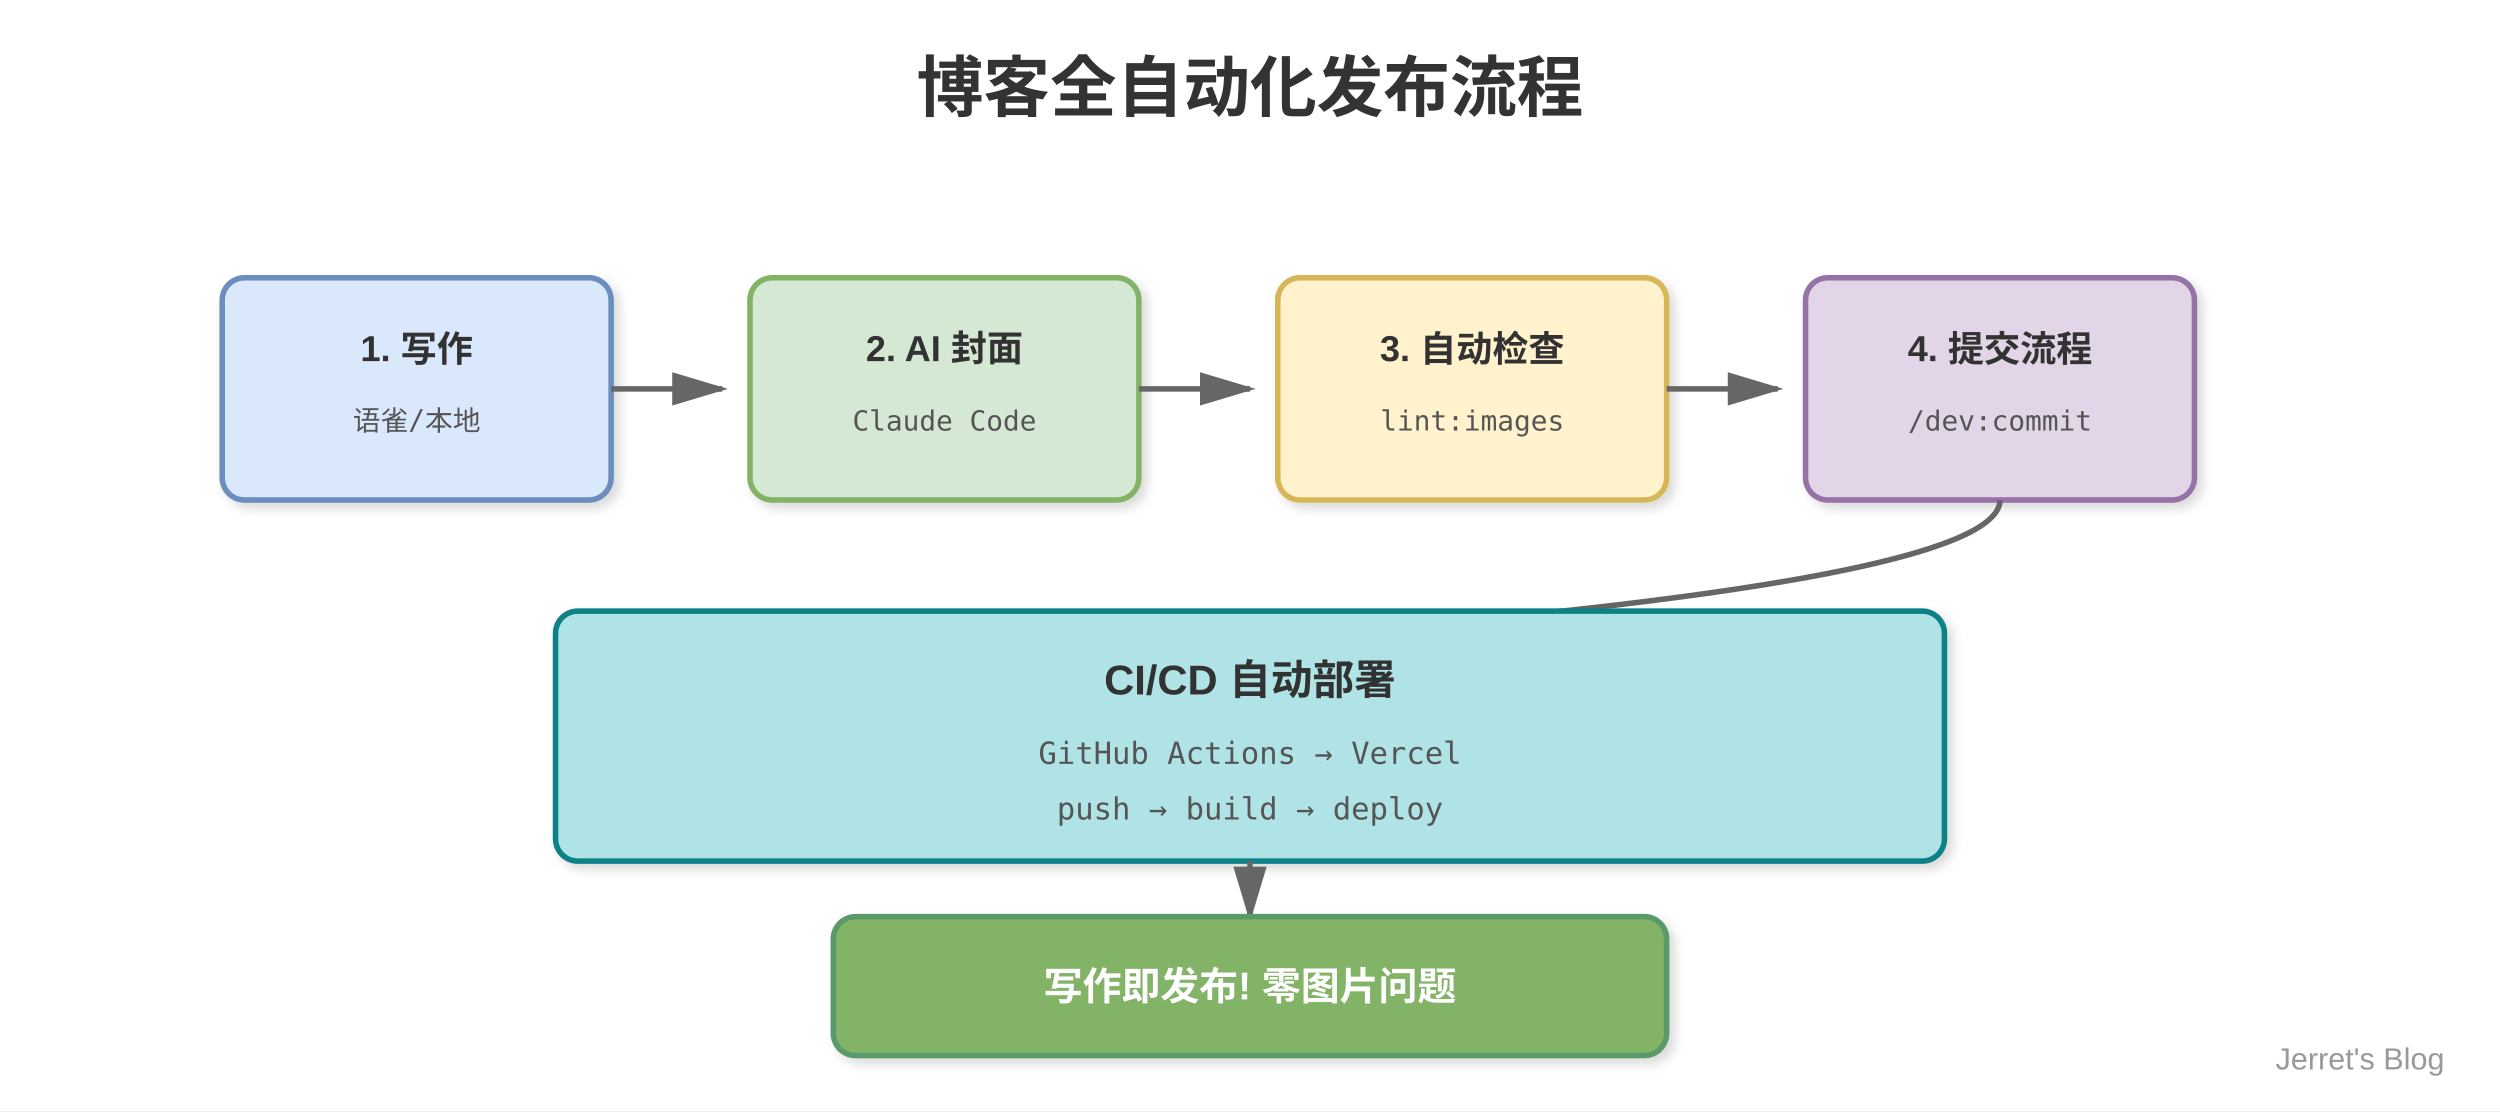
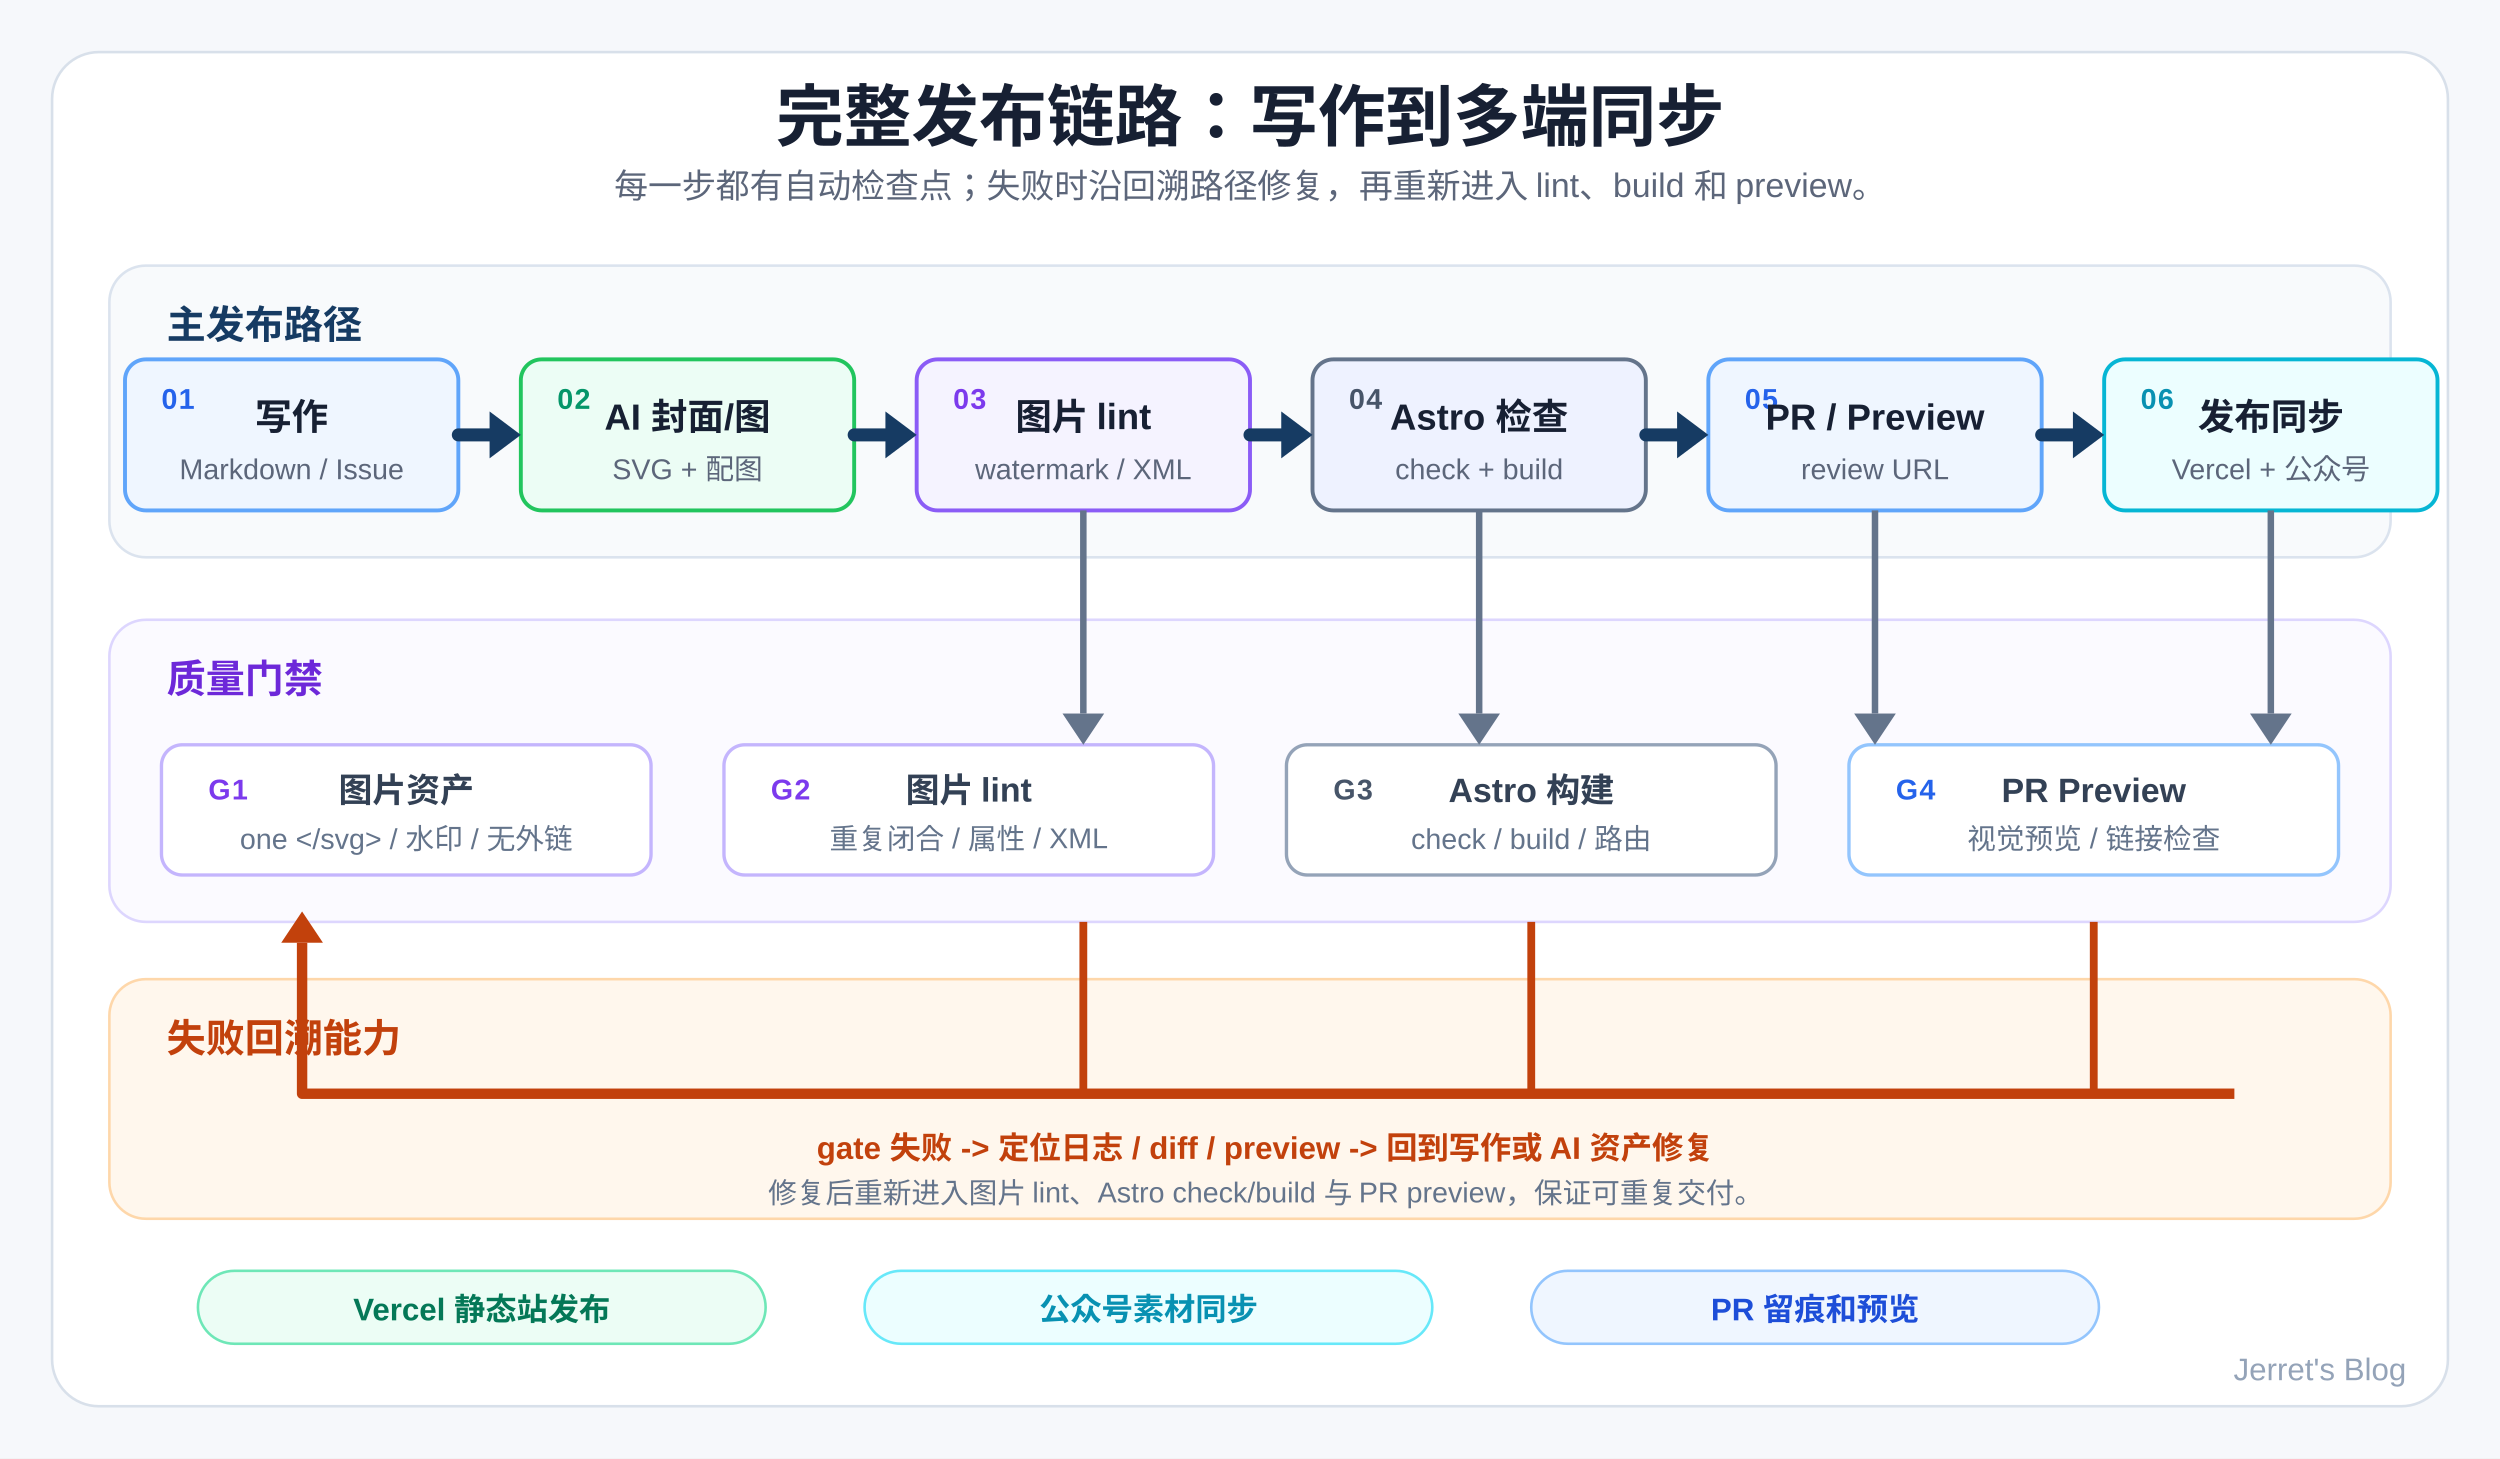
- <svg xmlns="http://www.w3.org/2000/svg" viewBox="0 0 900 400">
+ <svg xmlns="http://www.w3.org/2000/svg" width="960" height="560" viewBox="0 0 960 560" role="img" aria-labelledby="title desc">
  <defs>
-     <marker id="arrowhead" markerWidth="10" markerHeight="10" refX="9" refY="3" orient="auto">
-       <polygon points="0 0, 10 3, 0 6" fill="#666666" />
+     <marker id="arrow-main" viewBox="0 0 12 10" markerWidth="12" markerHeight="10" refX="11" refY="5" orient="auto">
+       <path d="M0 0 L12 5 L0 10 Z" fill="#163b63" />
    </marker>
-     <filter id="shadow" x="-20%" y="-20%" width="140%" height="140%">
-       <feDropShadow dx="2" dy="2" stdDeviation="2" flood-color="#000000" flood-opacity="0.15" />
-     </filter>
+     <marker id="arrow-soft" viewBox="0 0 12 10" markerWidth="10" markerHeight="9" refX="10" refY="4.5" orient="auto">
+       <path d="M0 0 L12 4.5 L0 9 Z" fill="#64748b" />
+     </marker>
+     <marker id="arrow-rollback" viewBox="0 0 12 10" markerWidth="12" markerHeight="10" refX="11" refY="5" orient="auto">
+       <path d="M0 0 L12 5 L0 10 Z" fill="#c2410c" />
+     </marker>
+     <style>
+       text { font-family: Arial, "PingFang SC", "Microsoft YaHei", sans-serif; }
+       .title { font-size: 26px; font-weight: 700; fill: #172033; }
+       .subtitle { font-size: 13px; fill: #5c667a; }
+       .stage-num { font-size: 11px; font-weight: 700; letter-spacing: .5px; }
+       .node-title { font-size: 14px; font-weight: 700; fill: #172033; }
+       .node-copy { font-size: 11px; fill: #5c667a; }
+       .gate-title { font-size: 13px; font-weight: 700; fill: #334155; }
+       .gate-copy { font-size: 11px; fill: #64748b; }
+       .section { font-size: 15px; font-weight: 700; }
+       .badge { font-size: 12px; font-weight: 700; }
+     </style>
  </defs>
-   <rect width="900" height="400" fill="#ffffff" />
-   <text x="450" y="40" text-anchor="middle" font-family="Arial, sans-serif" font-size="24" font-weight="bold" fill="#333333">博客全自动化发布流程</text>
-   <g transform="translate(80, 100)" filter="url(#shadow)">
-     <rect x="0" y="0" width="140" height="80" rx="8" fill="#dae8fc" stroke="#6c8ebf" stroke-width="2" />
-     <text x="70" y="30" text-anchor="middle" font-family="Arial" font-size="13" font-weight="bold" fill="#333333">1. 写作</text>
-     <text x="70" y="55" text-anchor="middle" font-family="monospace" font-size="10" fill="#555555">语雀/本地</text>
+   <rect width="960" height="560" fill="#f6f8fb" />
+   <rect x="20" y="20" width="920" height="520" rx="18" fill="#ffffff" stroke="#d8e0ea" />
+   <text x="480" y="54" class="title" text-anchor="middle">完整发布链路：写作到多端同步</text>
+   <text x="480" y="76" class="subtitle" text-anchor="middle">每一步都有自动检查点；失败时沿回溯路径修复，再重新进入 lint、build 和 preview。</text>
+   <rect x="42" y="102" width="876" height="112" rx="14" fill="#f8fafc" stroke="#dbe3ee" />
+   <text x="64" y="130" class="section" fill="#163b63">主发布路径</text>
+   <g transform="translate(48 138)">
+     <rect width="128" height="58" rx="8" fill="#eff6ff" stroke="#60a5fa" stroke-width="1.5" />
+     <text x="14" y="19" class="stage-num" fill="#2563eb">01</text>
+     <text x="64" y="27" class="node-title" text-anchor="middle">写作</text>
+     <text x="64" y="46" class="node-copy" text-anchor="middle">Markdown / Issue</text>
  </g>
-   <g stroke="#666666" stroke-width="2" fill="none" marker-end="url(#arrowhead)">
-     <path d="M 220 140 Q 245 140 260 140" />
+   <g transform="translate(200 138)">
+     <rect width="128" height="58" rx="8" fill="#ecfdf5" stroke="#22c55e" stroke-width="1.5" />
+     <text x="14" y="19" class="stage-num" fill="#059669">02</text>
+     <text x="64" y="27" class="node-title" text-anchor="middle">AI 封面/图</text>
+     <text x="64" y="46" class="node-copy" text-anchor="middle">SVG + 配图</text>
  </g>
-   <g transform="translate(270, 100)" filter="url(#shadow)">
-     <rect x="0" y="0" width="140" height="80" rx="8" fill="#d5e8d4" stroke="#82b366" stroke-width="2" />
-     <text x="70" y="30" text-anchor="middle" font-family="Arial" font-size="13" font-weight="bold" fill="#333333">2. AI 封面</text>
-     <text x="70" y="55" text-anchor="middle" font-family="monospace" font-size="10" fill="#555555">Claude Code</text>
+   <g transform="translate(352 138)">
+     <rect width="128" height="58" rx="8" fill="#f5f3ff" stroke="#8b5cf6" stroke-width="1.5" />
+     <text x="14" y="19" class="stage-num" fill="#7c3aed">03</text>
+     <text x="64" y="27" class="node-title" text-anchor="middle">图片 lint</text>
+     <text x="64" y="46" class="node-copy" text-anchor="middle">watermark / XML</text>
  </g>
-   <g stroke="#666666" stroke-width="2" fill="none" marker-end="url(#arrowhead)">
-     <path d="M 410 140 Q 435 140 450 140" />
+   <g transform="translate(504 138)">
+     <rect width="128" height="58" rx="8" fill="#eef2ff" stroke="#64748b" stroke-width="1.5" />
+     <text x="14" y="19" class="stage-num" fill="#475569">04</text>
+     <text x="64" y="27" class="node-title" text-anchor="middle">Astro 检查</text>
+     <text x="64" y="46" class="node-copy" text-anchor="middle">check + build</text>
  </g>
-   <g transform="translate(460, 100)" filter="url(#shadow)">
-     <rect x="0" y="0" width="140" height="80" rx="8" fill="#fff2cc" stroke="#d6b656" stroke-width="2" />
-     <text x="70" y="30" text-anchor="middle" font-family="Arial" font-size="13" font-weight="bold" fill="#333333">3. 自动检查</text>
-     <text x="70" y="55" text-anchor="middle" font-family="monospace" font-size="10" fill="#555555">lint:images</text>
+   <g transform="translate(656 138)">
+     <rect width="128" height="58" rx="8" fill="#eff6ff" stroke="#60a5fa" stroke-width="1.5" />
+     <text x="14" y="19" class="stage-num" fill="#2563eb">05</text>
+     <text x="64" y="27" class="node-title" text-anchor="middle">PR / Preview</text>
+     <text x="64" y="46" class="node-copy" text-anchor="middle">review URL</text>
  </g>
-   <g stroke="#666666" stroke-width="2" fill="none" marker-end="url(#arrowhead)">
-     <path d="M 600 140 Q 625 140 640 140" />
+   <g transform="translate(808 138)">
+     <rect width="128" height="58" rx="8" fill="#ecfeff" stroke="#06b6d4" stroke-width="1.5" />
+     <text x="14" y="19" class="stage-num" fill="#0891b2">06</text>
+     <text x="64" y="27" class="node-title" text-anchor="middle">发布同步</text>
+     <text x="64" y="46" class="node-copy" text-anchor="middle">Vercel + 公众号</text>
  </g>
-   <g transform="translate(650, 100)" filter="url(#shadow)">
-     <rect x="0" y="0" width="140" height="80" rx="8" fill="#e1d5e7" stroke="#9673a6" stroke-width="2" />
-     <text x="70" y="30" text-anchor="middle" font-family="Arial" font-size="13" font-weight="bold" fill="#333333">4. 提交流程</text>
-     <text x="70" y="55" text-anchor="middle" font-family="monospace" font-size="10" fill="#555555">/dev:commit</text>
+   <line x1="176" y1="167" x2="188" y2="167" stroke="#163b63" stroke-width="5" stroke-linecap="round" />
+   <polygon points="188 158 200 167 188 176" fill="#163b63" />
+   <line x1="328" y1="167" x2="340" y2="167" stroke="#163b63" stroke-width="5" stroke-linecap="round" />
+   <polygon points="340 158 352 167 340 176" fill="#163b63" />
+   <line x1="480" y1="167" x2="492" y2="167" stroke="#163b63" stroke-width="5" stroke-linecap="round" />
+   <polygon points="492 158 504 167 492 176" fill="#163b63" />
+   <line x1="632" y1="167" x2="644" y2="167" stroke="#163b63" stroke-width="5" stroke-linecap="round" />
+   <polygon points="644 158 656 167 644 176" fill="#163b63" />
+   <line x1="784" y1="167" x2="796" y2="167" stroke="#163b63" stroke-width="5" stroke-linecap="round" />
+   <polygon points="796 158 808 167 796 176" fill="#163b63" />
+   <rect x="42" y="238" width="876" height="116" rx="14" fill="#fbfaff" stroke="#ddd6fe" />
+   <text x="64" y="266" class="section" fill="#6d28d9">质量门禁</text>
+   <g transform="translate(62 286)">
+     <rect width="188" height="50" rx="8" fill="#ffffff" stroke="#c4b5fd" stroke-width="1.3" />
+     <text x="18" y="21" class="stage-num" fill="#7c3aed">G1</text>
+     <text x="94" y="22" class="gate-title" text-anchor="middle">图片资产</text>
+     <text x="94" y="40" class="gate-copy" text-anchor="middle">one &lt;/svg&gt; / 水印 / 无外链</text>
  </g>
-   <g stroke="#666666" stroke-width="2" fill="none" marker-end="url(#arrowhead)">
-     <path d="M 720 180 Q 720 210 450 230" />
+   <g transform="translate(278 286)">
+     <rect width="188" height="50" rx="8" fill="#ffffff" stroke="#c4b5fd" stroke-width="1.3" />
+     <text x="18" y="21" class="stage-num" fill="#7c3aed">G2</text>
+     <text x="94" y="22" class="gate-title" text-anchor="middle">图片 lint</text>
+     <text x="94" y="40" class="gate-copy" text-anchor="middle">重复闭合 / 属性 / XML</text>
  </g>
-   <g transform="translate(200, 220)" filter="url(#shadow)">
-     <rect x="0" y="0" width="500" height="90" rx="8" fill="#b0e3e6" stroke="#0e8088" stroke-width="2" />
-     <text x="250" y="30" text-anchor="middle" font-family="Arial" font-size="15" font-weight="bold" fill="#333333">CI/CD 自动部署</text>
-     <text x="250" y="55" text-anchor="middle" font-family="monospace" font-size="11" fill="#555555">GitHub Actions → Vercel</text>
-     <text x="250" y="75" text-anchor="middle" font-family="monospace" font-size="11" fill="#555555">push → build → deploy</text>
+   <g transform="translate(494 286)">
+     <rect width="188" height="50" rx="8" fill="#ffffff" stroke="#94a3b8" stroke-width="1.3" />
+     <text x="18" y="21" class="stage-num" fill="#475569">G3</text>
+     <text x="94" y="22" class="gate-title" text-anchor="middle">Astro 构建</text>
+     <text x="94" y="40" class="gate-copy" text-anchor="middle">check / build / 路由</text>
  </g>
-   <g stroke="#666666" stroke-width="2" fill="none" marker-end="url(#arrowhead)">
-     <path d="M 450 310 L 450 330" />
+   <g transform="translate(710 286)">
+     <rect width="188" height="50" rx="8" fill="#ffffff" stroke="#93c5fd" stroke-width="1.3" />
+     <text x="18" y="21" class="stage-num" fill="#2563eb">G4</text>
+     <text x="94" y="22" class="gate-title" text-anchor="middle">PR Preview</text>
+     <text x="94" y="40" class="gate-copy" text-anchor="middle">视觉预览 / 链接检查</text>
  </g>
-   <g transform="translate(300, 330)" filter="url(#shadow)">
-     <rect x="0" y="0" width="300" height="50" rx="8" fill="#82b366" stroke="#5a9a6a" stroke-width="2" />
-     <text x="150" y="30" text-anchor="middle" font-family="Arial" font-size="14" font-weight="bold" fill="#ffffff">写作即发布! 零图片问题</text>
+   <line x1="416" y1="196" x2="416" y2="274" stroke="#64748b" stroke-width="2.5" />
+   <polygon points="408 274 416 286 424 274" fill="#64748b" />
+   <line x1="568" y1="196" x2="568" y2="274" stroke="#64748b" stroke-width="2.5" />
+   <polygon points="560 274 568 286 576 274" fill="#64748b" />
+   <line x1="720" y1="196" x2="720" y2="274" stroke="#64748b" stroke-width="2.5" />
+   <polygon points="712 274 720 286 728 274" fill="#64748b" />
+   <line x1="872" y1="196" x2="872" y2="274" stroke="#64748b" stroke-width="2.5" />
+   <polygon points="864 274 872 286 880 274" fill="#64748b" />
+   <rect x="42" y="376" width="876" height="92" rx="14" fill="#fff7ed" stroke="#fed7aa" />
+   <text x="64" y="404" class="section" fill="#c2410c">失败回溯能力</text>
+   <polyline points="858 420 116 420 116 362" stroke="#c2410c" stroke-width="4" fill="none" stroke-linejoin="round" />
+   <polygon points="108 362 116 350 124 362" fill="#c2410c" />
+   <line x1="416" y1="354" x2="416" y2="420" stroke="#c2410c" stroke-width="3" />
+   <line x1="588" y1="354" x2="588" y2="420" stroke="#c2410c" stroke-width="3" />
+   <line x1="804" y1="354" x2="804" y2="420" stroke="#c2410c" stroke-width="3" />
+   <text x="486" y="445" class="badge" fill="#c2410c" text-anchor="middle">gate 失败 -&gt; 定位日志 / diff / preview -&gt; 回到写作或 AI 资产修复</text>
+   <text x="486" y="462" class="gate-copy" text-anchor="middle">修复后重新进入图片 lint、Astro check/build 与 PR preview，保证可重复交付。</text>
+   <g transform="translate(76 488)">
+     <rect width="218" height="28" rx="14" fill="#ecfdf5" stroke="#6ee7b7" />
+     <text x="109" y="19" class="badge" fill="#047857" text-anchor="middle">Vercel 静态站发布</text>
  </g>
-   <text x="880" y="385" font-family="Arial, sans-serif" font-size="11" fill="#999999" text-anchor="end">Jerret's Blog</text>
+   <g transform="translate(332 488)">
+     <rect width="218" height="28" rx="14" fill="#ecfeff" stroke="#67e8f9" />
+     <text x="109" y="19" class="badge" fill="#0891b2" text-anchor="middle">公众号素材同步</text>
+   </g>
+   <g transform="translate(588 488)">
+     <rect width="218" height="28" rx="14" fill="#eff6ff" stroke="#93c5fd" />
+     <text x="109" y="19" class="badge" fill="#1d4ed8" text-anchor="middle">PR 留痕和预览</text>
+   </g>
+   <text x="924" y="530" font-family="Arial, sans-serif" font-size="12" fill="#94a3b8" text-anchor="end">Jerret's Blog</text>
</svg>
